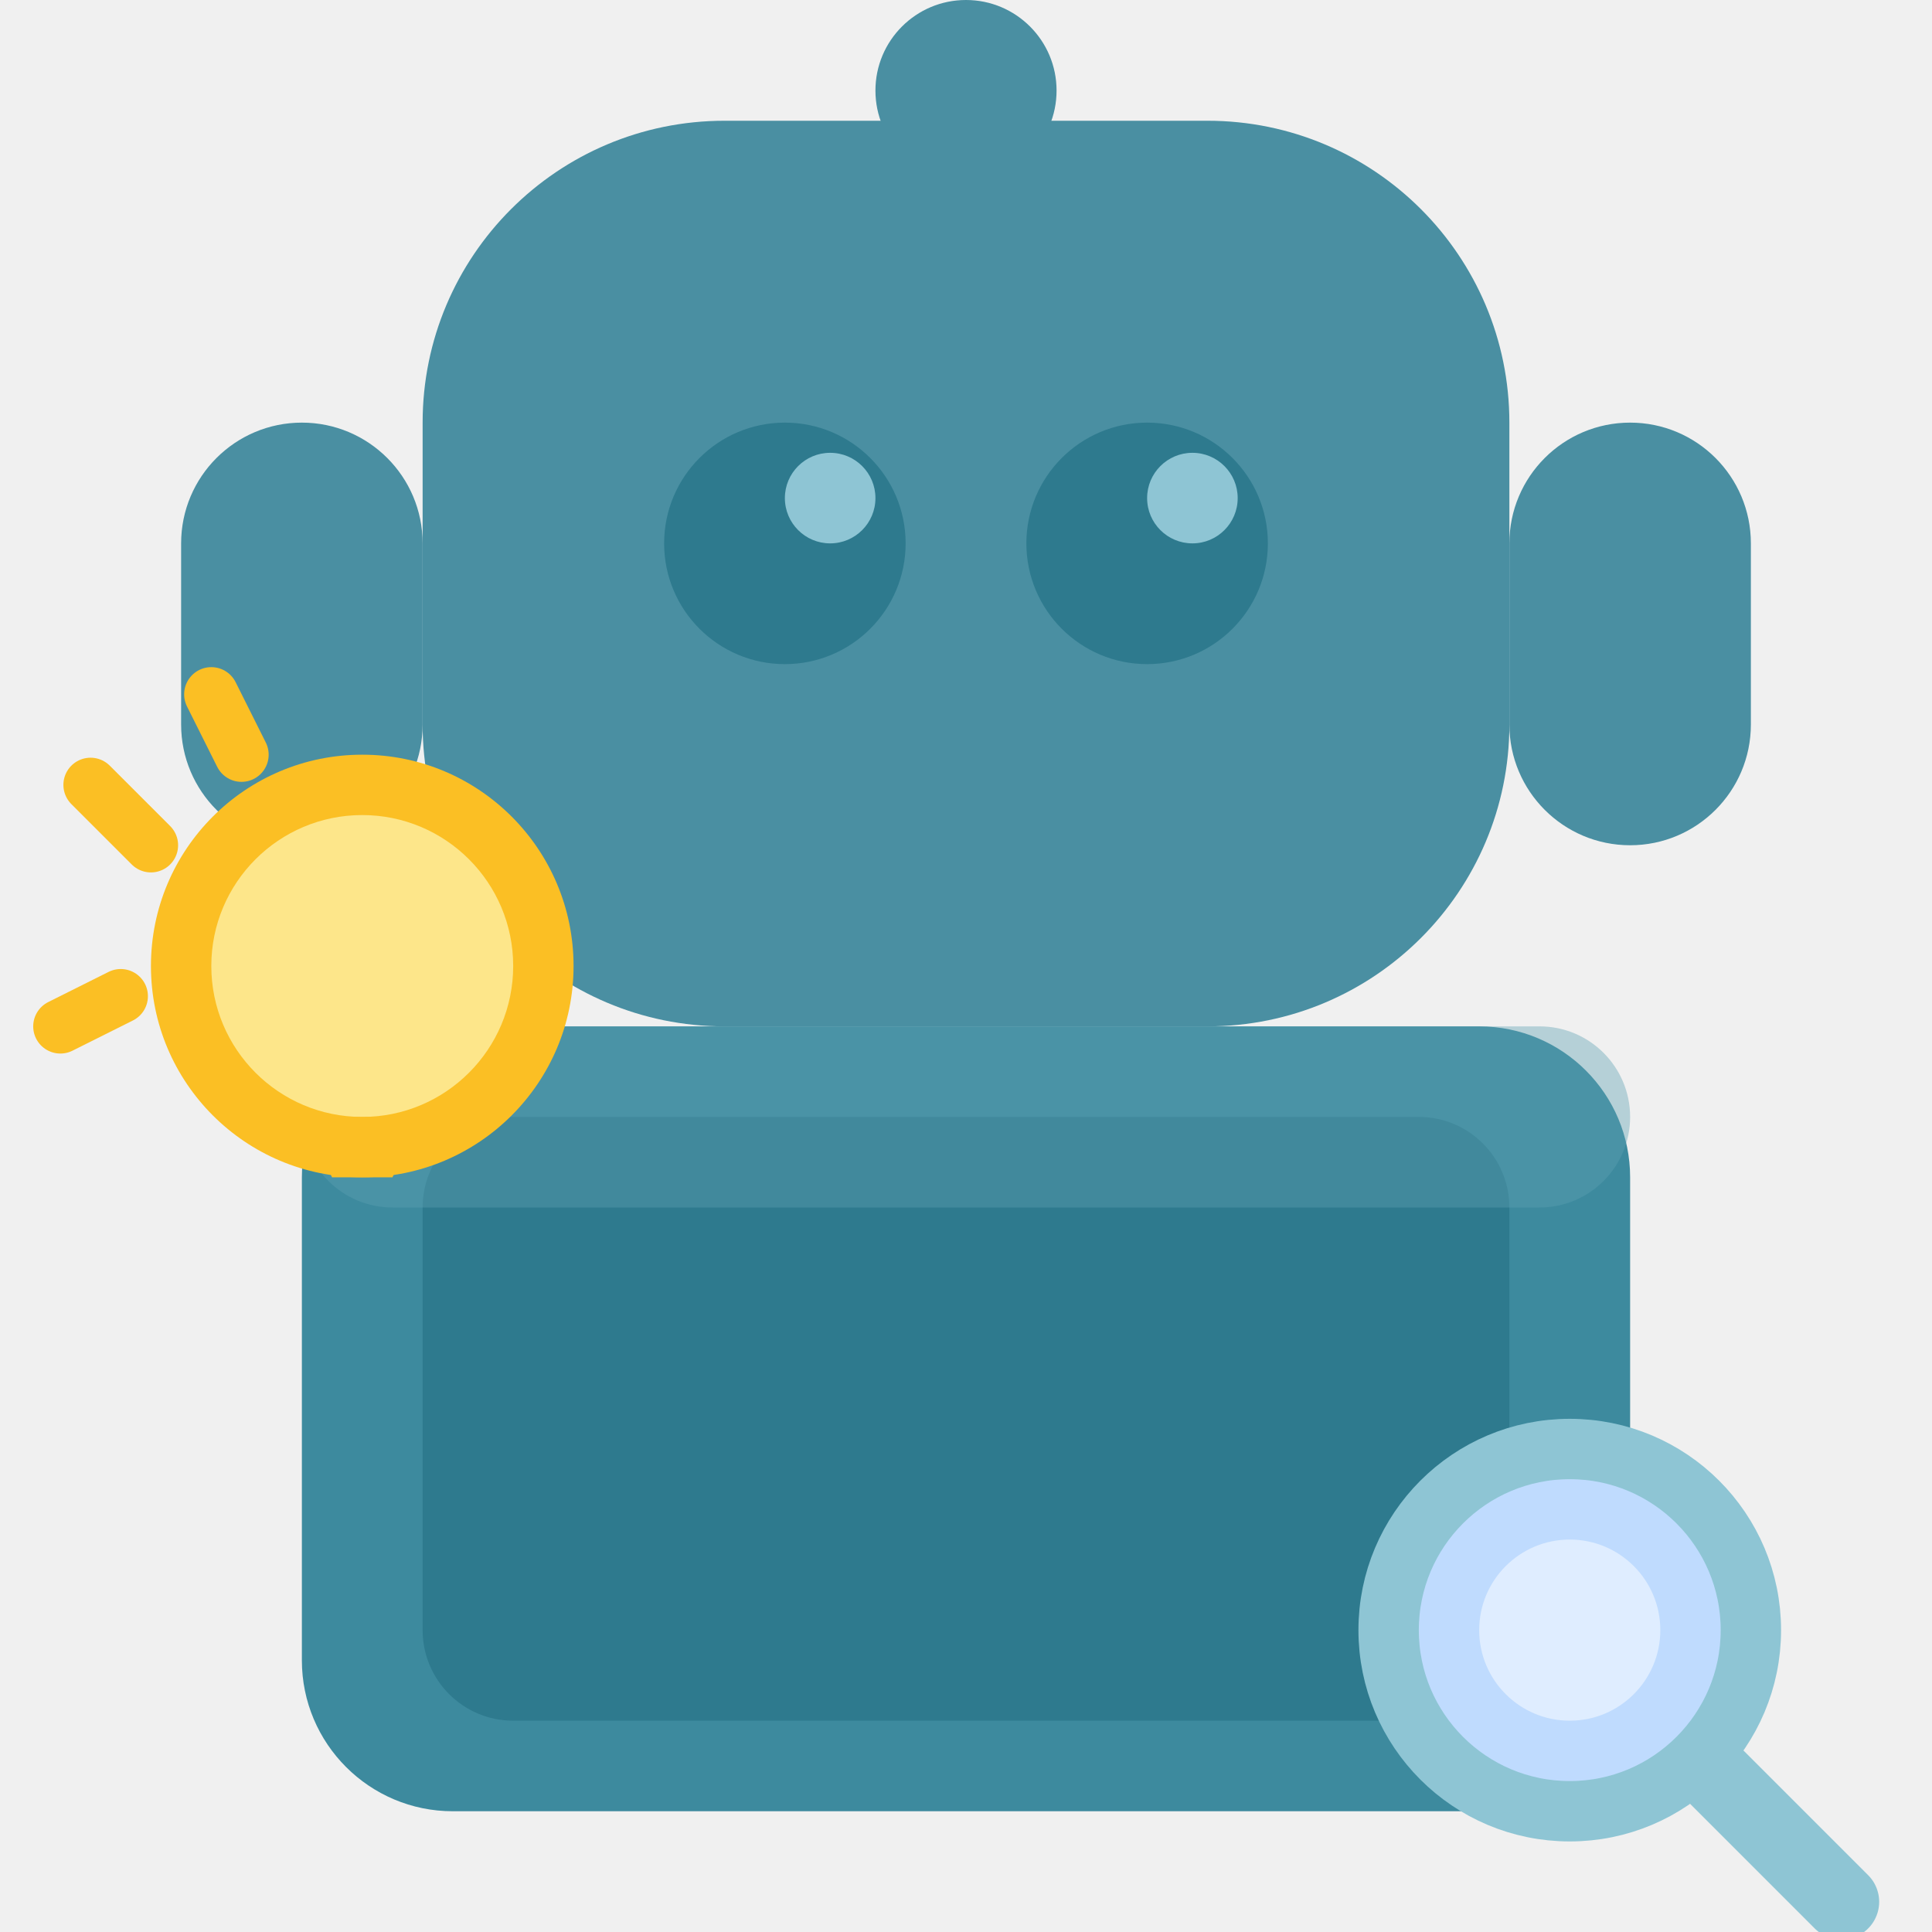
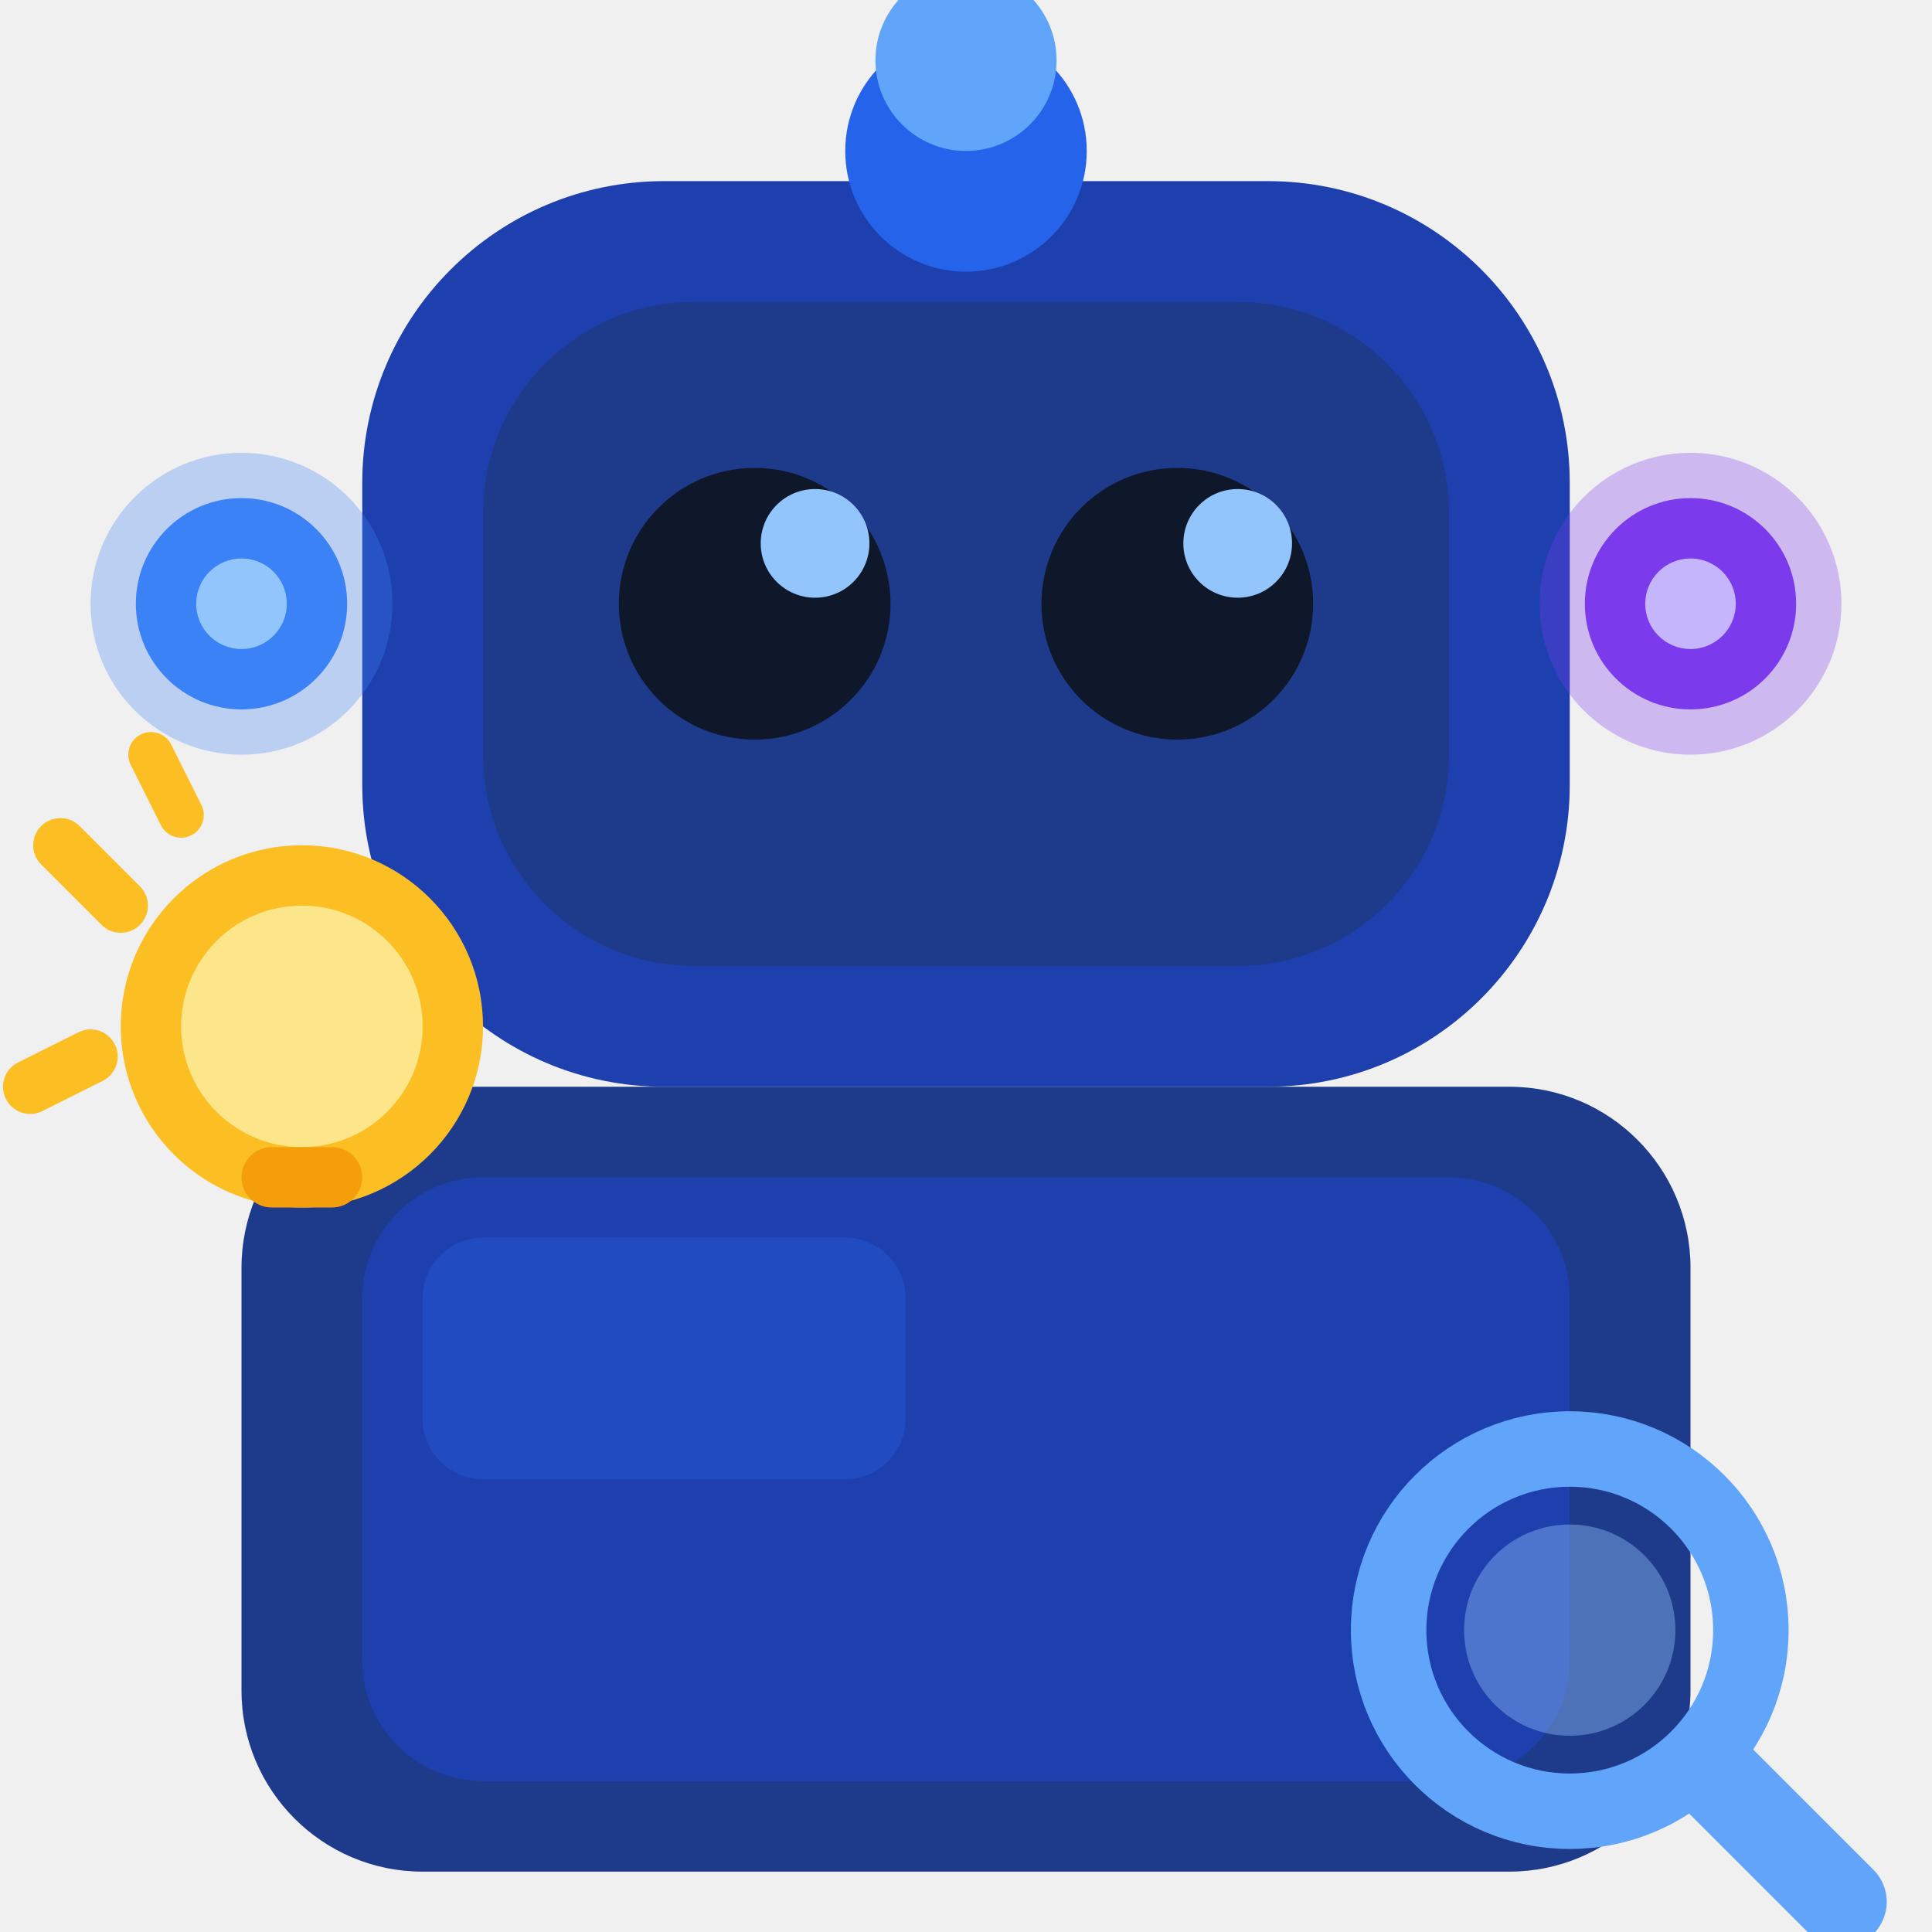
<svg xmlns="http://www.w3.org/2000/svg" viewBox="0 0 64 64" fill="none">
-   <rect x="14" y="4" width="36" height="30" rx="10" fill="#4a8fa2" />
-   <rect x="6" y="14" width="8" height="14" rx="4" fill="#4a8fa2" />
-   <rect x="50" y="14" width="8" height="14" rx="4" fill="#4a8fa2" />
-   <rect x="29" y="0" width="6" height="6" rx="3" fill="#4a8fa2" />
-   <circle cx="26" cy="18" r="4" fill="#2e7a8e" />
-   <circle cx="38" cy="18" r="4" fill="#2e7a8e" />
-   <circle cx="27.5" cy="16.5" r="1.5" fill="#8ec5d4" />
-   <circle cx="39.5" cy="16.5" r="1.5" fill="#8ec5d4" />
-   <rect x="10" y="34" width="44" height="26" rx="5" fill="#3d8a9e" />
-   <rect x="14" y="37" width="36" height="20" rx="3" fill="#2e7a8e" />
-   <rect x="10" y="34" width="44" height="6" rx="3" fill="#5ca0b2" opacity="0.4" />
-   <circle cx="12" cy="32" r="7" fill="#fbbf24" />
-   <circle cx="12" cy="32" r="5" fill="#fde68a" />
-   <path d="M10 37 L14 37 L13 39 L11 39 Z" fill="#fbbf24" />
-   <line x1="5" y1="28" x2="3" y2="26" stroke="#fbbf24" stroke-width="1.8" stroke-linecap="round" />
-   <line x1="4" y1="33" x2="2" y2="34" stroke="#fbbf24" stroke-width="1.8" stroke-linecap="round" />
-   <line x1="8" y1="25" x2="7" y2="23" stroke="#fbbf24" stroke-width="1.8" stroke-linecap="round" />
-   <circle cx="52" cy="54" r="6" fill="#bfdbfe" stroke="#8ec5d4" stroke-width="2" />
-   <circle cx="52" cy="54" r="3" fill="white" opacity="0.5" />
-   <line x1="56.5" y1="58.5" x2="61" y2="63" stroke="#8ec5d4" stroke-width="2.5" stroke-linecap="round" />
+   <rect x="12" y="6" width="40" height="30" rx="10" fill="#1e40af" />
+   <rect x="16" y="10" width="32" height="22" rx="7" fill="#1e3a8a" />
+   <rect x="28" y="1" width="8" height="8" rx="4" fill="#2563eb" />
+   <circle cx="32" cy="2" r="3" fill="#60a5fa" />
+   <circle cx="25" cy="20" r="4.5" fill="#0f172a" />
+   <circle cx="39" cy="20" r="4.5" fill="#0f172a" />
+   <circle cx="27" cy="18" r="1.8" fill="#93c5fd" />
+   <circle cx="41" cy="18" r="1.8" fill="#93c5fd" />
+   <circle cx="8" cy="20" r="5" fill="#3b82f6" opacity="0.3" />
+   <circle cx="8" cy="20" r="3.5" fill="#3b82f6" />
+   <circle cx="8" cy="20" r="1.5" fill="#93c5fd" />
+   <circle cx="56" cy="20" r="5" fill="#7c3aed" opacity="0.3" />
+   <circle cx="56" cy="20" r="3.5" fill="#7c3aed" />
+   <circle cx="56" cy="20" r="1.5" fill="#c4b5fd" />
+   <rect x="8" y="36" width="48" height="26" rx="6" fill="#1e3a8a" />
+   <rect x="12" y="39" width="40" height="20" rx="4" fill="#1e40af" />
+   <rect x="14" y="41" width="16" height="8" rx="2" fill="#2563eb" opacity="0.3" />
+   <circle cx="10" cy="34" r="6" fill="#fbbf24" />
+   <circle cx="10" cy="34" r="4" fill="#fde68a" />
+   <rect x="8" y="38" width="4" height="2" rx="1" fill="#f59e0b" />
+   <line x1="4" y1="30" x2="2" y2="28" stroke="#fbbf24" stroke-width="1.8" stroke-linecap="round" />
+   <line x1="3" y1="35" x2="1" y2="36" stroke="#fbbf24" stroke-width="1.8" stroke-linecap="round" />
+   <line x1="6" y1="27" x2="5" y2="25" stroke="#fbbf24" stroke-width="1.5" stroke-linecap="round" />
+   <circle cx="52" cy="54" r="6" fill="none" stroke="#60a5fa" stroke-width="2.5" />
+   <circle cx="52" cy="54" r="3.5" fill="#93c5fd" opacity="0.4" />
+   <line x1="56.5" y1="58.5" x2="61" y2="63" stroke="#60a5fa" stroke-width="3" stroke-linecap="round" />
</svg>
